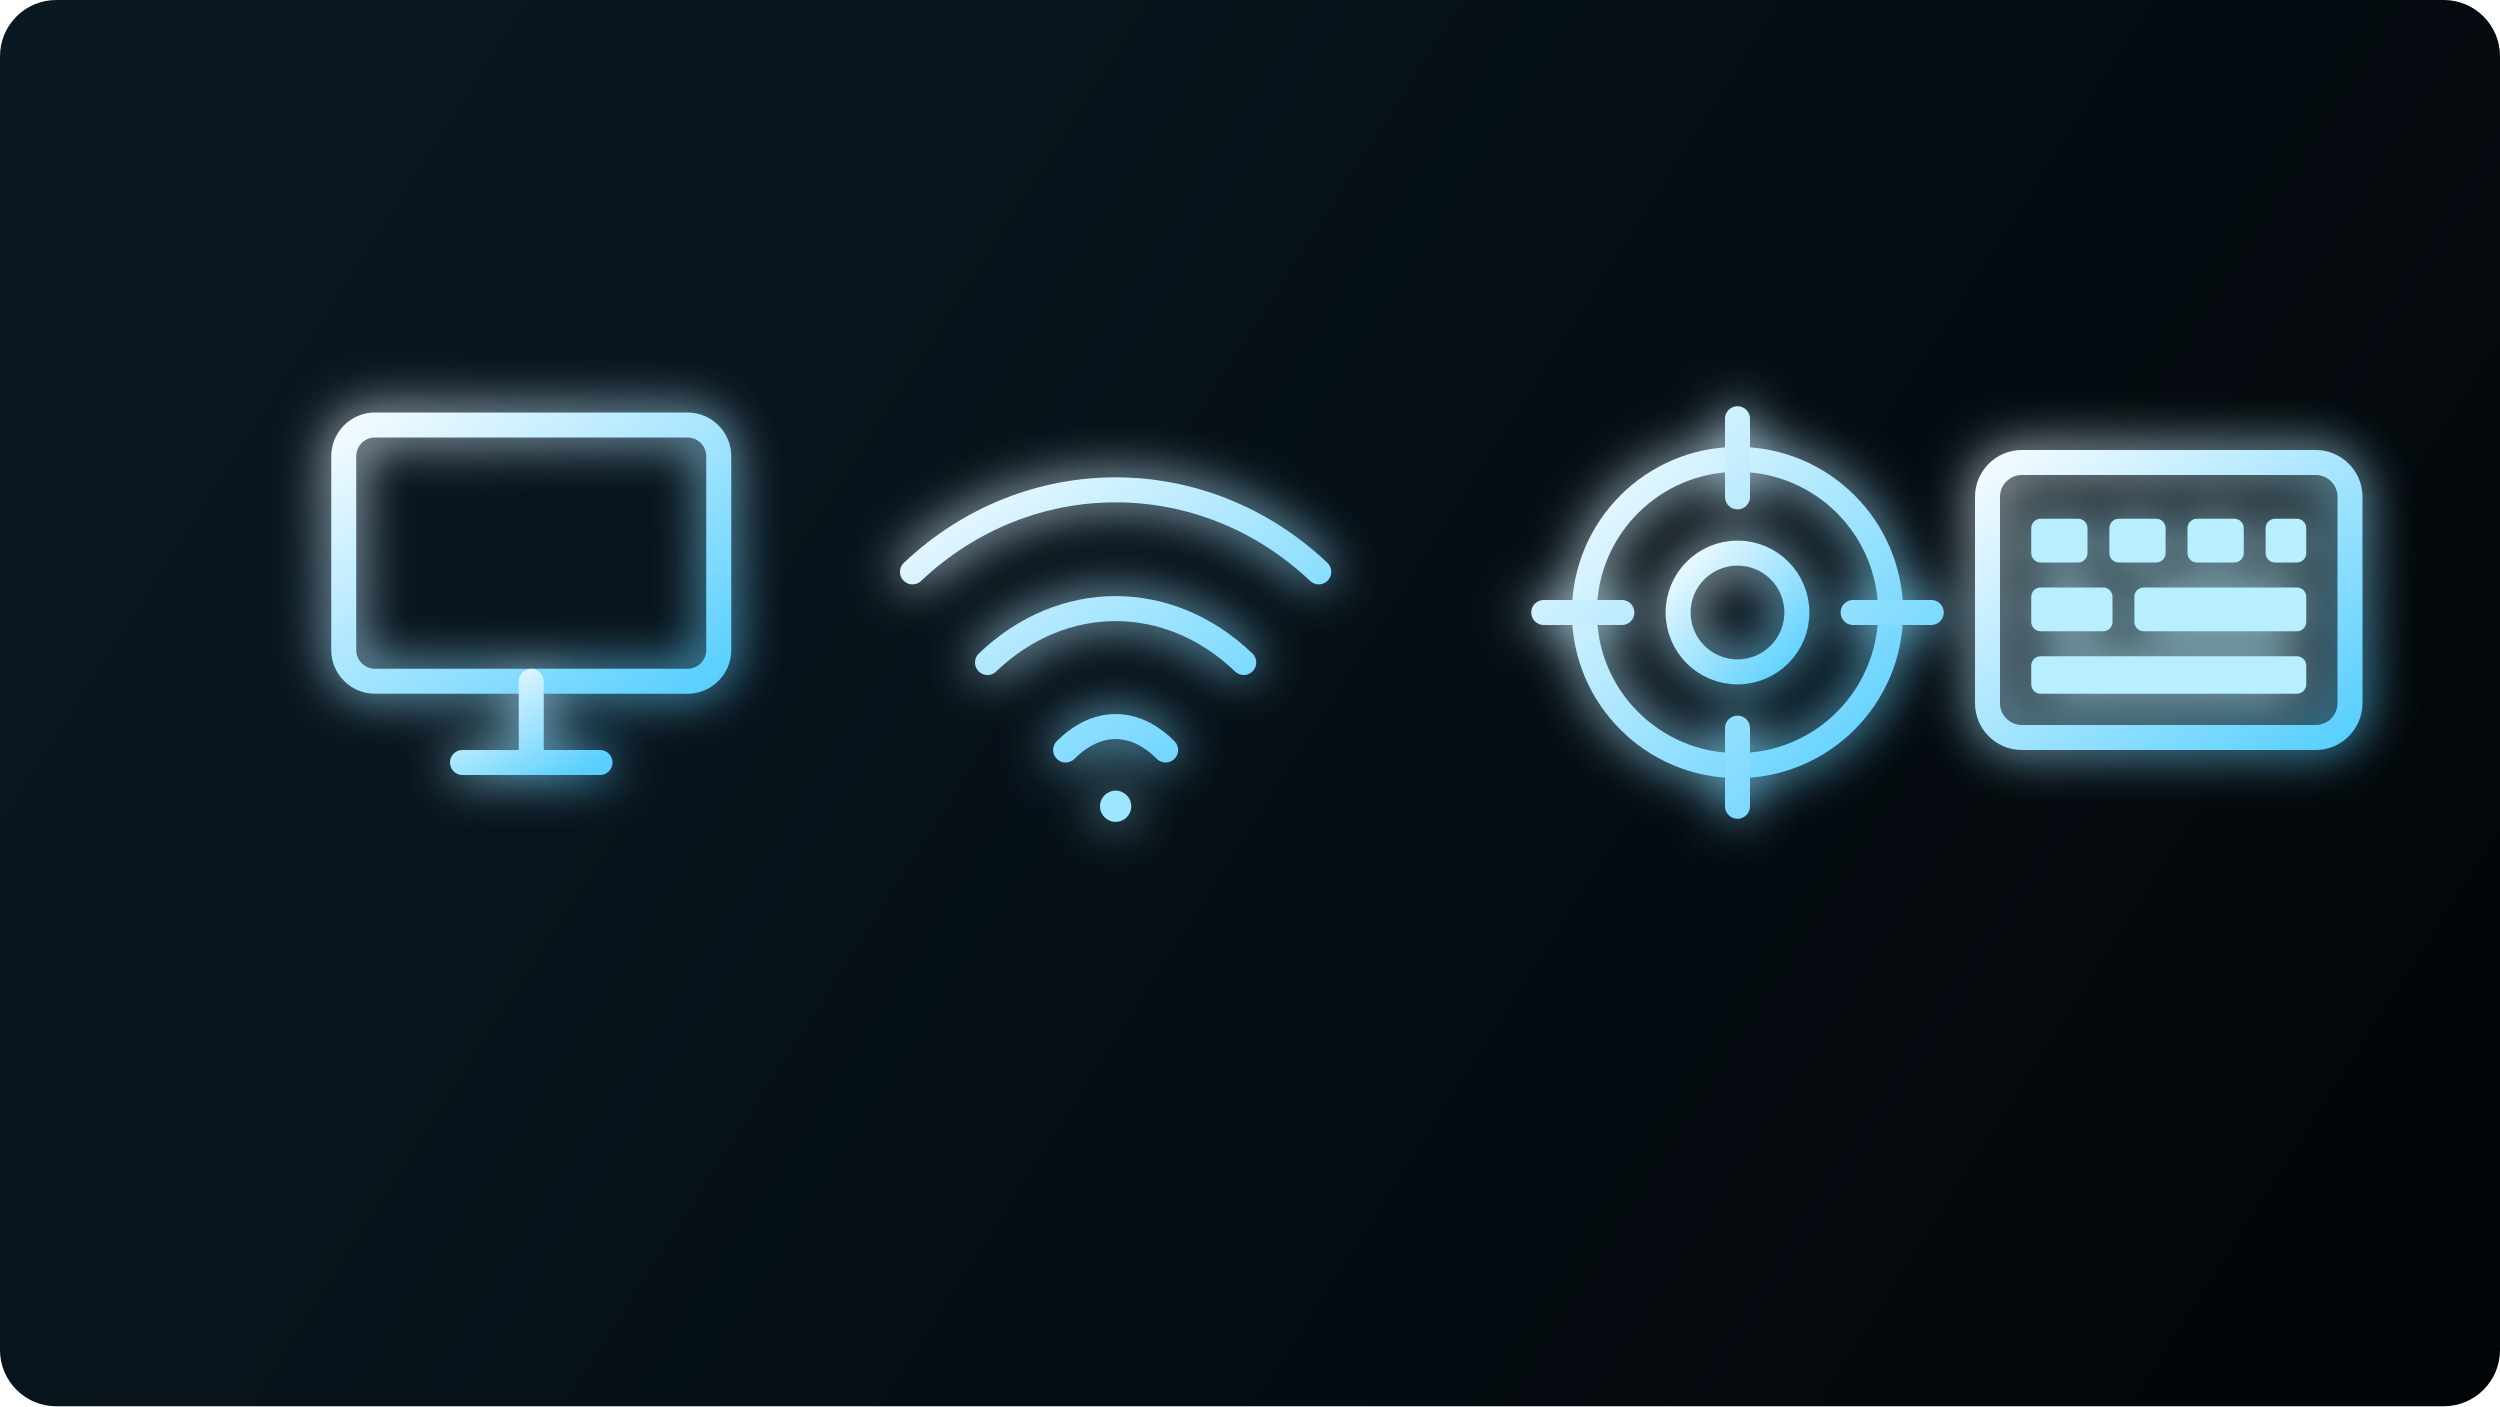
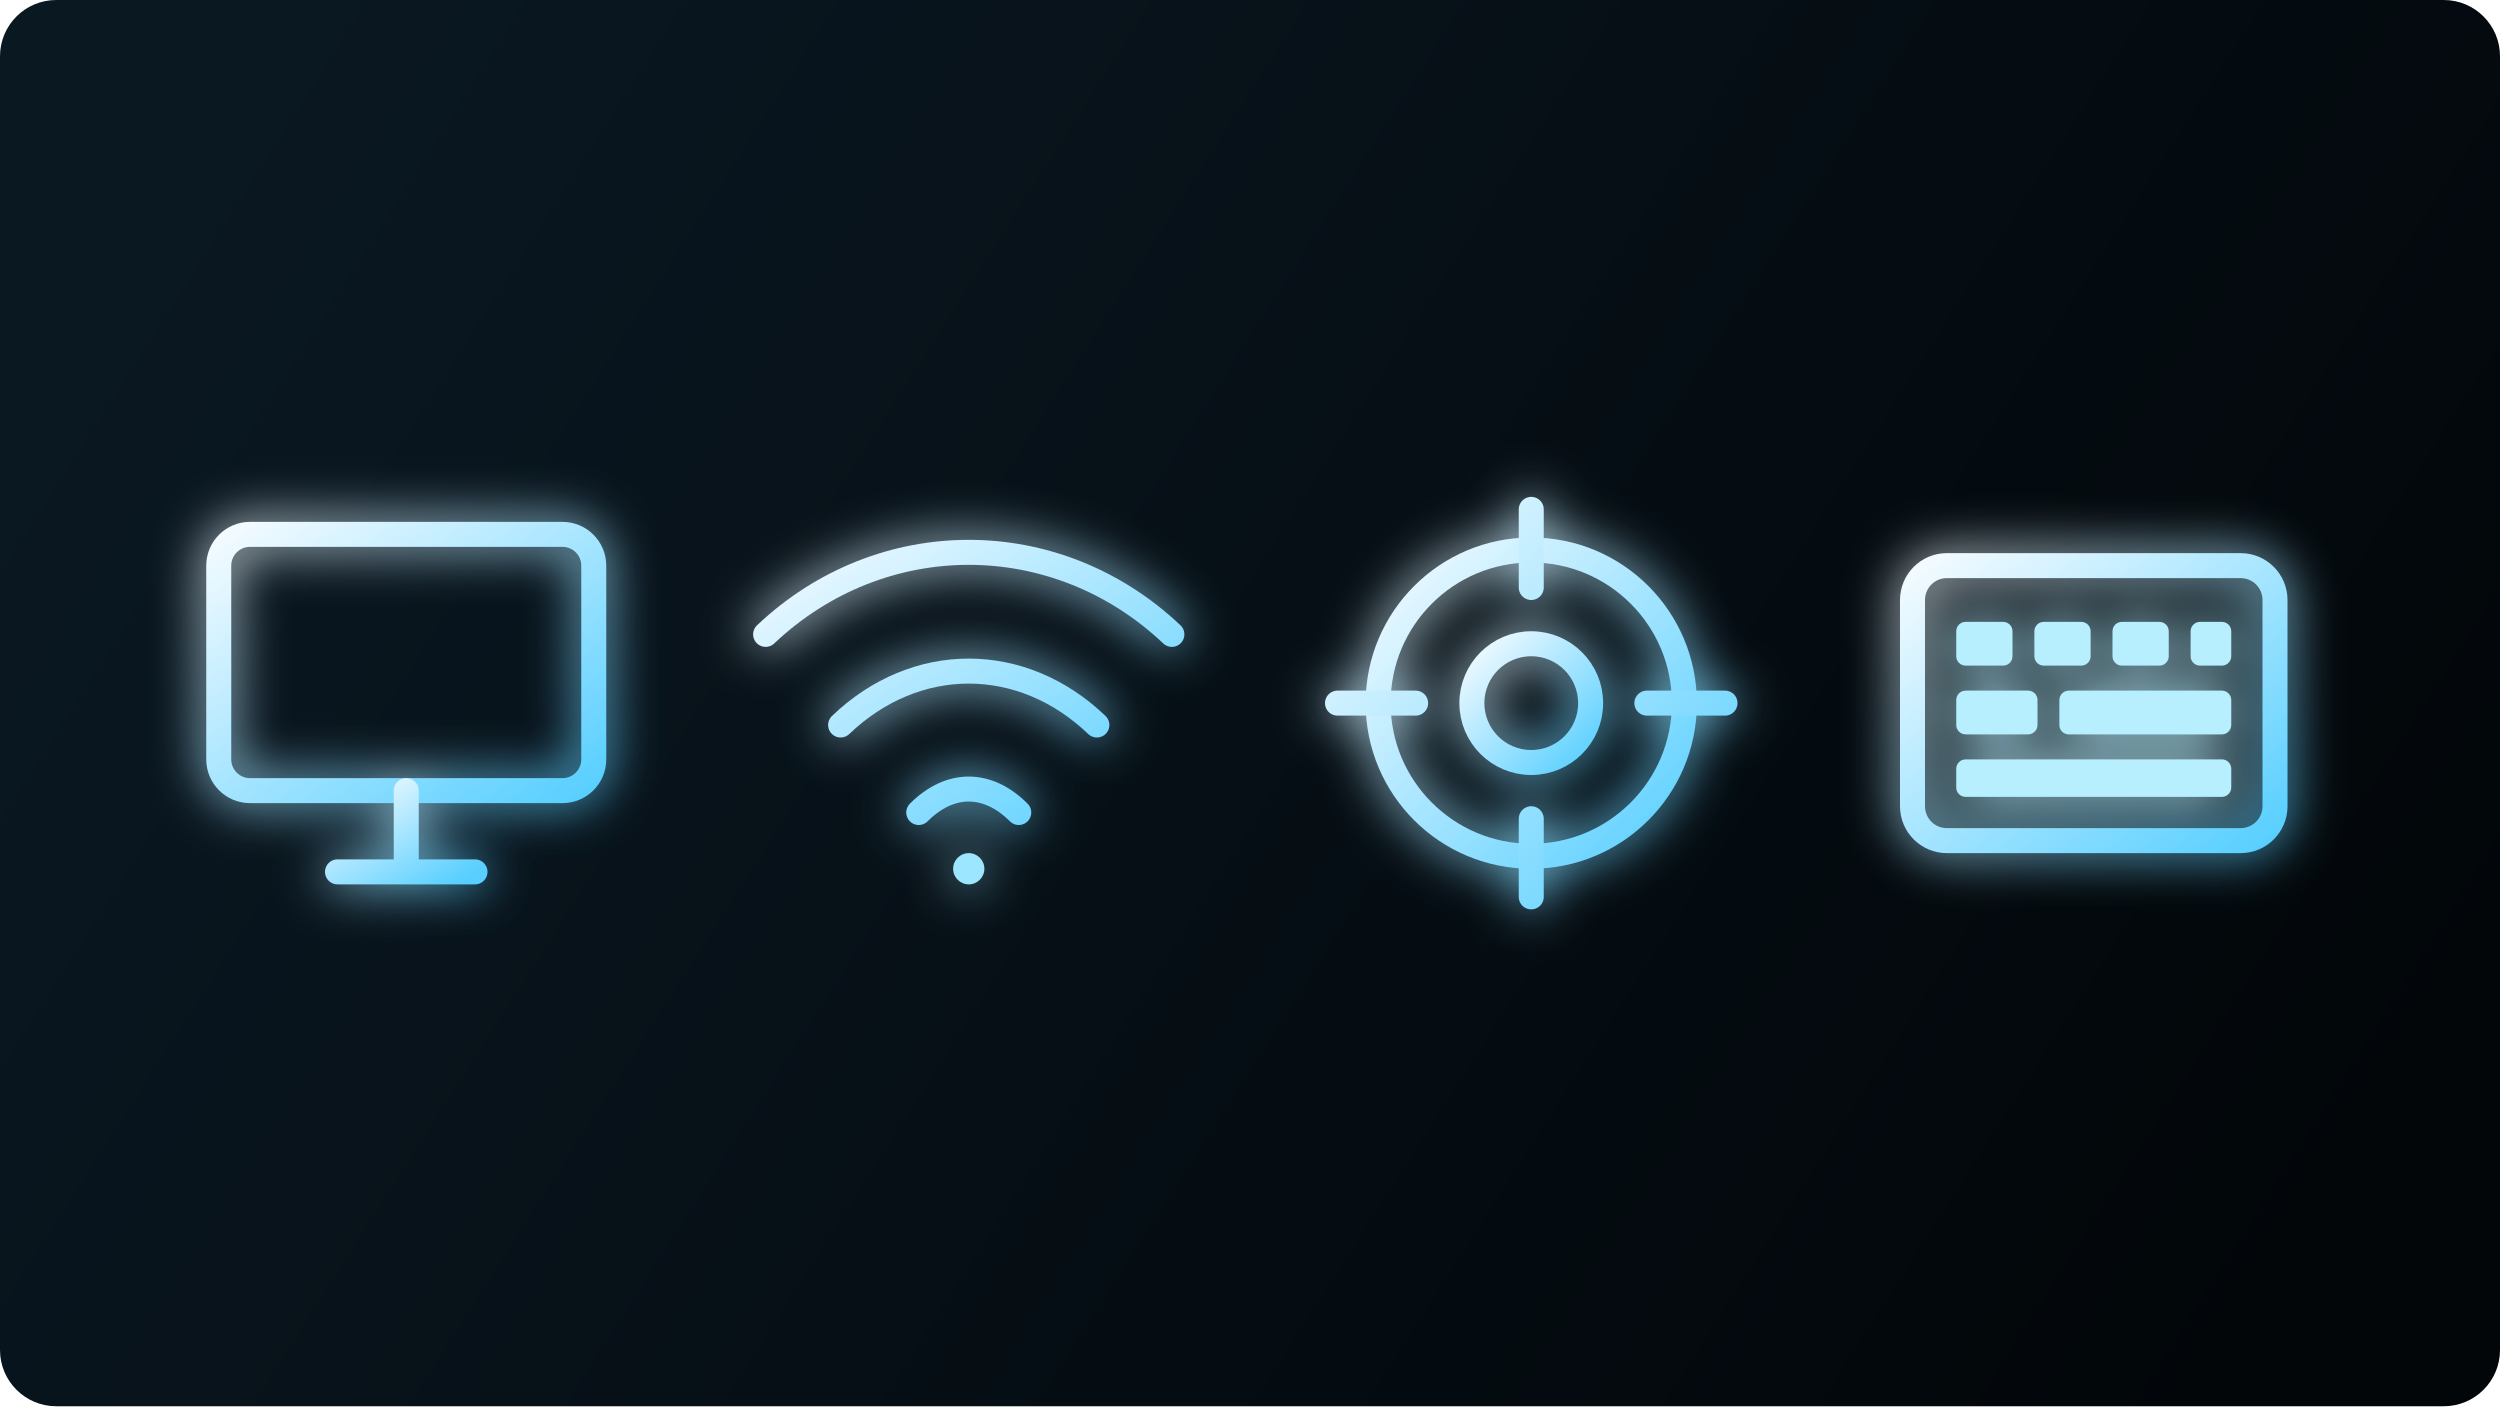
<svg xmlns="http://www.w3.org/2000/svg" viewBox="0 0 800 450" role="img" aria-labelledby="title desc">
  <defs>
    <linearGradient id="bg" x1="80" y1="20" x2="720" y2="430" gradientUnits="userSpaceOnUse">
      <stop stop-color="#0a1822" />
      <stop offset="1" stop-color="#020609" />
    </linearGradient>
    <linearGradient id="stroke" x1="0" y1="0" x2="1" y2="1">
      <stop stop-color="#f4fbff" />
      <stop offset="1" stop-color="#58cfff" />
    </linearGradient>
    <filter id="glow" x="-40%" y="-40%" width="180%" height="180%">
      <feGaussianBlur stdDeviation="8" result="blur" />
      <feMerge>
        <feMergeNode in="blur" />
        <feMergeNode in="SourceGraphic" />
      </feMerge>
    </filter>
  </defs>
  <rect width="800" height="450" rx="18" fill="url(#bg)" />
  <g fill="none" stroke="url(#stroke)" stroke-width="8" stroke-linecap="round" stroke-linejoin="round" filter="url(#glow)">
-     <g transform="translate(110 136)">
+     <g transform="translate(70 171)">
      <rect x="0" y="0" width="120" height="82" rx="10" />
      <path d="M38 108h44M60 82v26" />
    </g>
-     <g transform="translate(292 148)">
+     <g transform="translate(245 168)">
      <path d="M0 35c37-35 93-35 130 0M24 64c24-23 58-23 82 0M49 92c10-10 22-10 32 0" />
      <circle cx="65" cy="110" r="5" fill="#9ce7ff" stroke="none" />
    </g>
-     <g transform="translate(494 134)">
+     <g transform="translate(428 163)">
      <circle cx="62" cy="62" r="49" />
      <circle cx="62" cy="62" r="19" />
      <path d="M62 0v25M62 99v25M0 62h25M99 62h25" />
    </g>
-     <g transform="translate(636 148)">
+     <g transform="translate(612 181)">
      <rect x="0" y="0" width="116" height="88" rx="11" />
      <g fill="#b8efff" stroke="none">
        <rect x="14" y="18" width="18" height="14" rx="3" />
        <rect x="39" y="18" width="18" height="14" rx="3" />
        <rect x="64" y="18" width="18" height="14" rx="3" />
        <rect x="89" y="18" width="13" height="14" rx="3" />
        <rect x="14" y="40" width="26" height="14" rx="3" />
        <rect x="47" y="40" width="55" height="14" rx="3" />
        <rect x="14" y="62" width="88" height="12" rx="3" />
      </g>
    </g>
  </g>
</svg>
